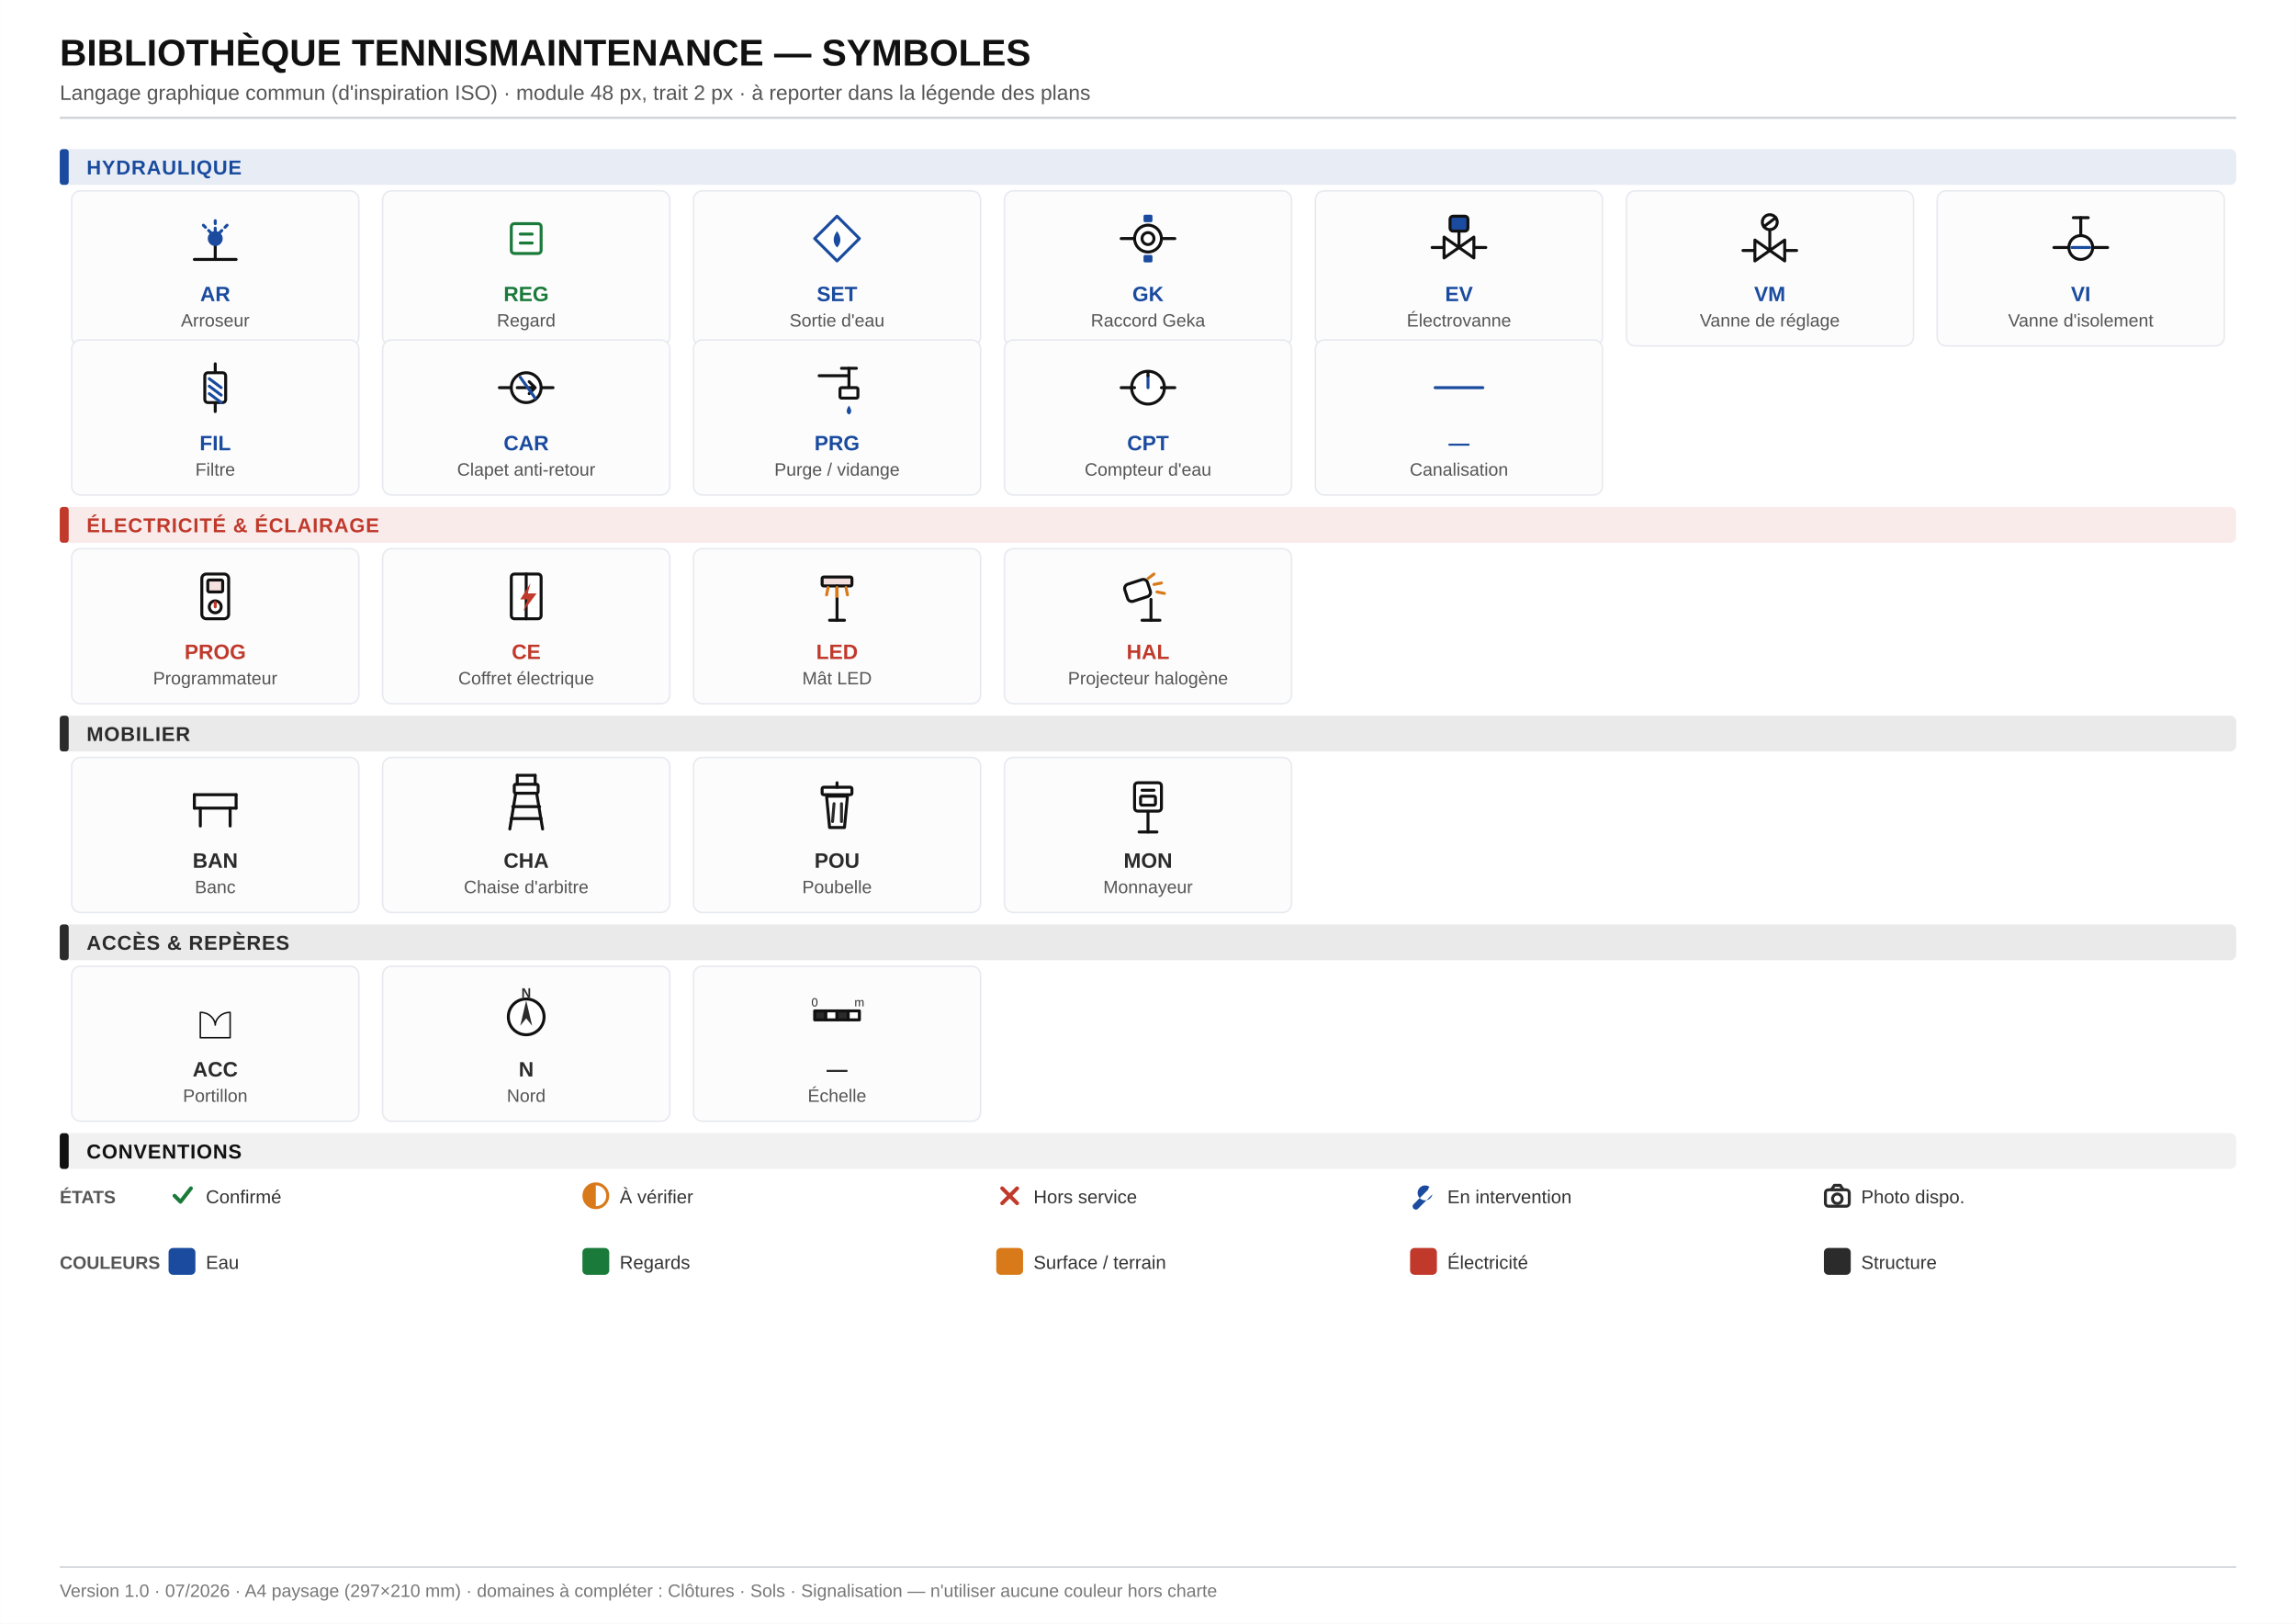
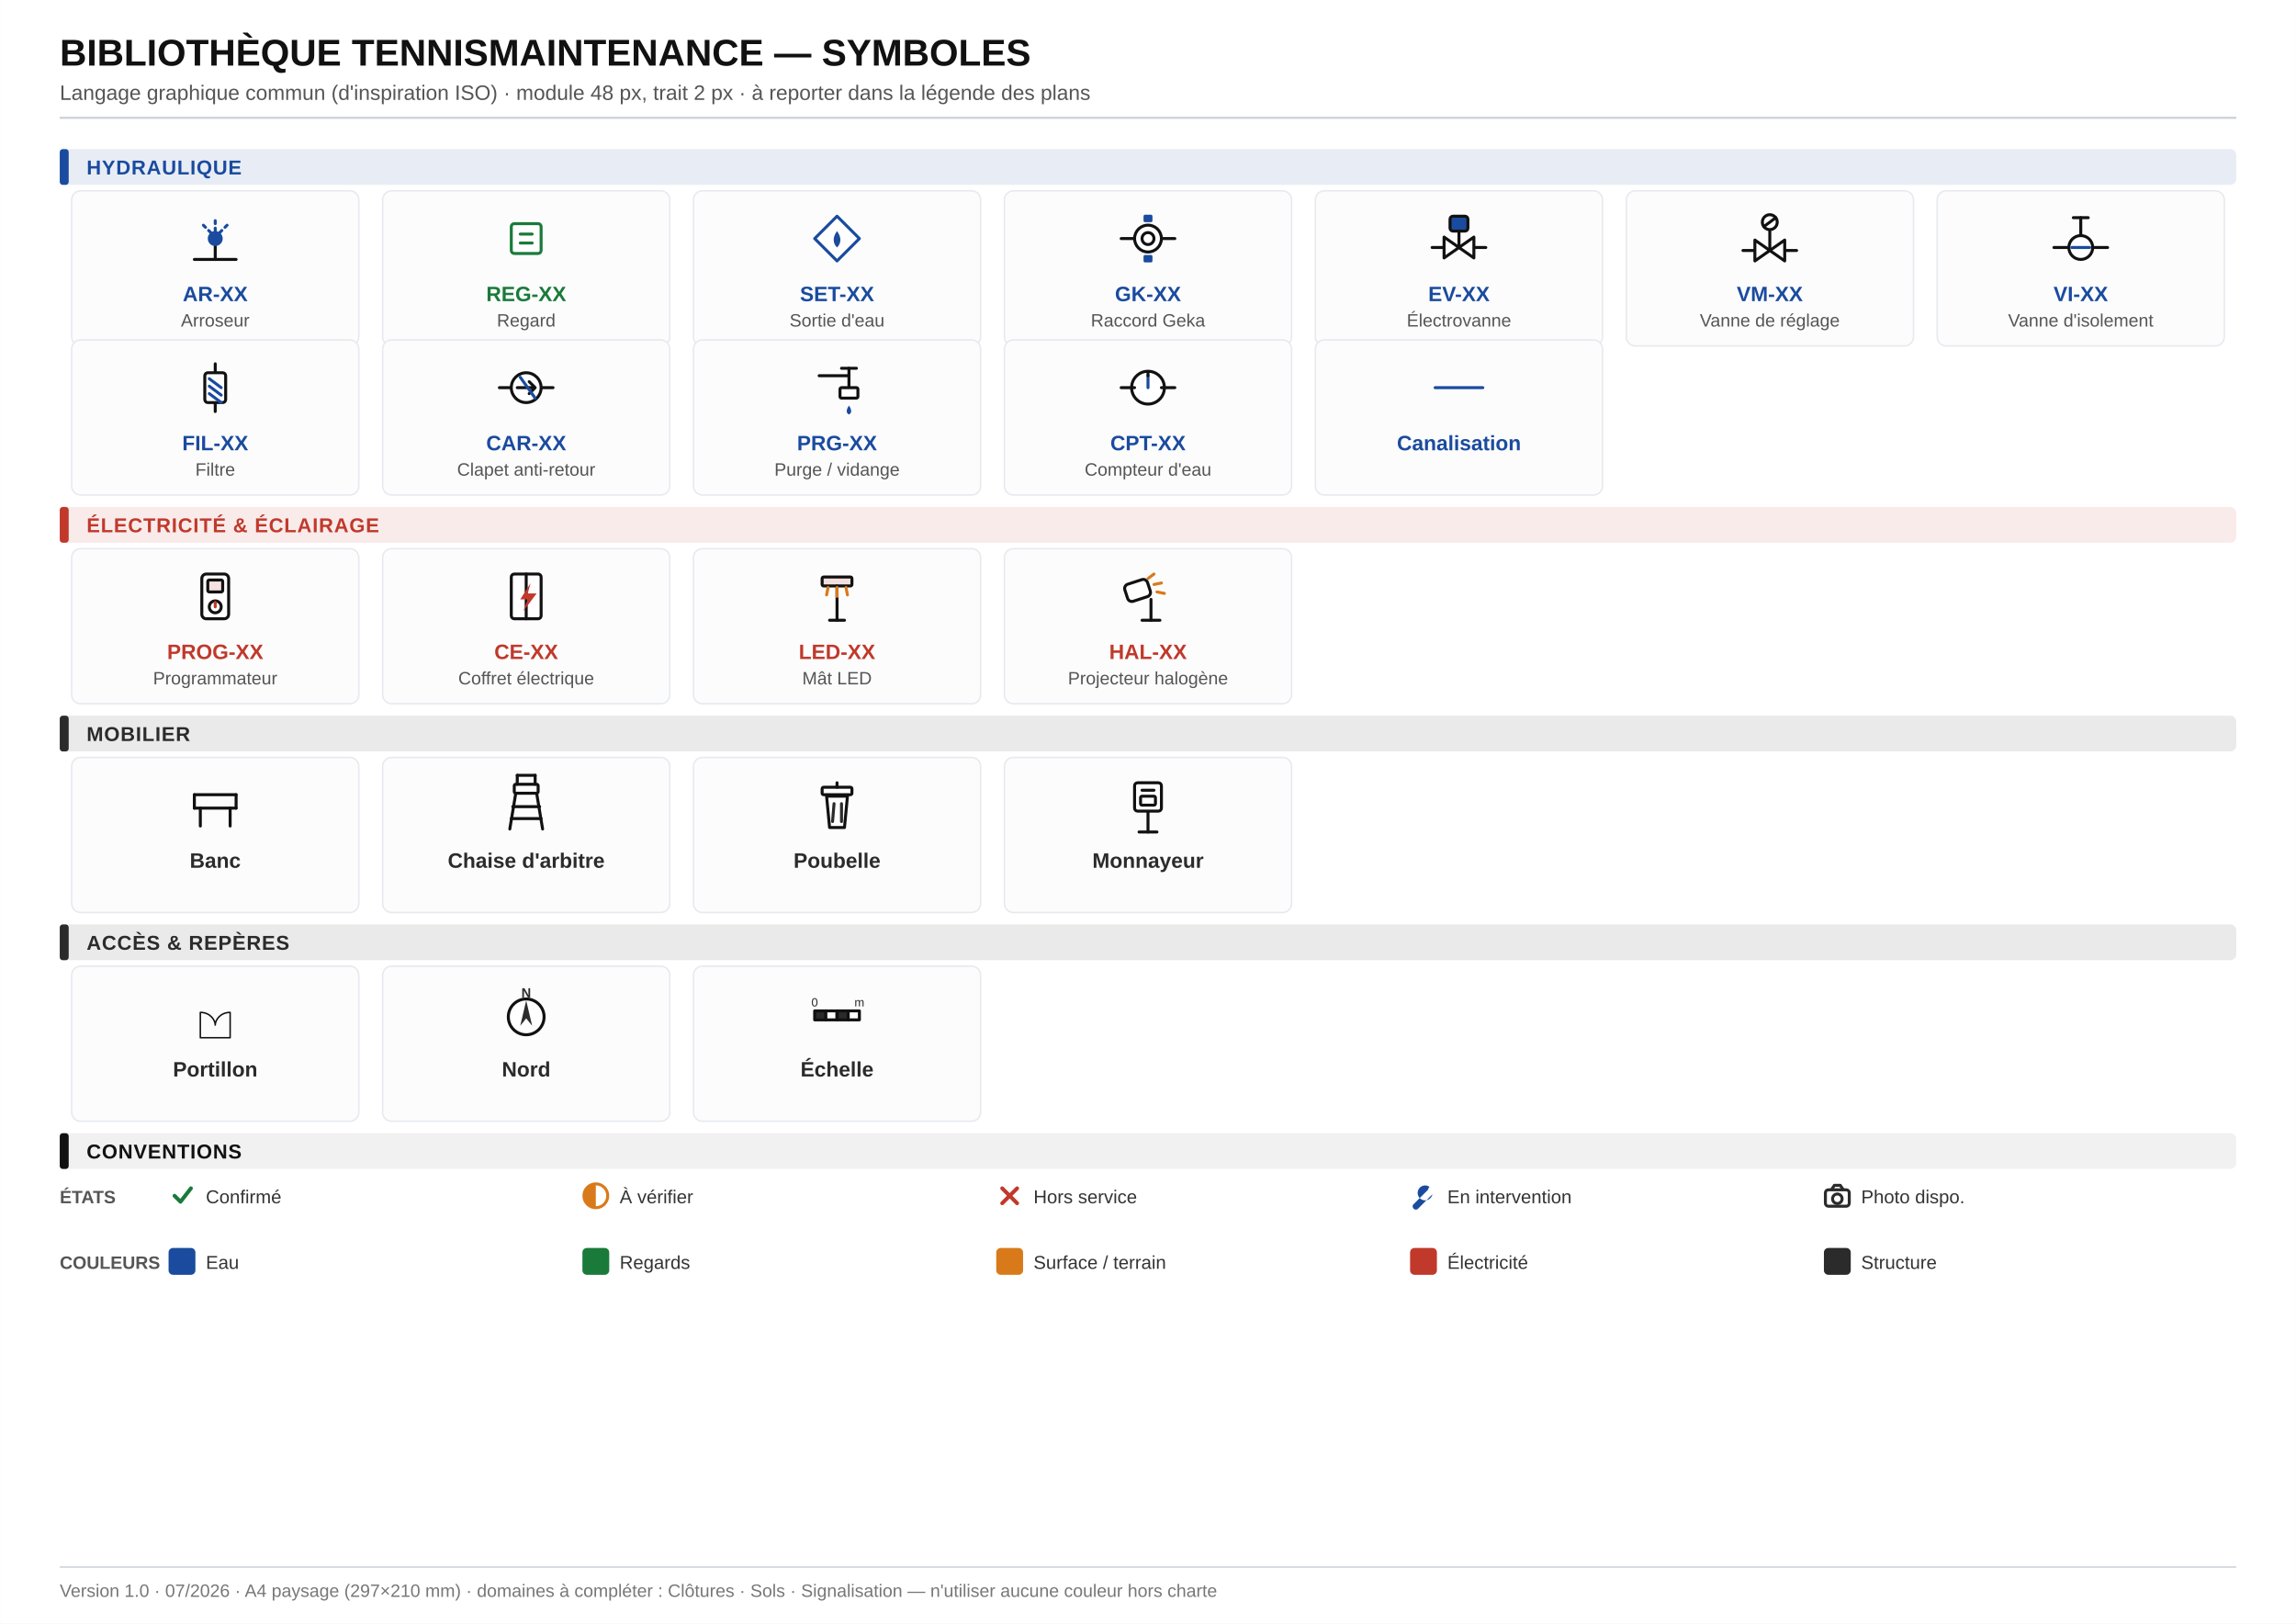
<svg xmlns="http://www.w3.org/2000/svg" width="297mm" height="210mm" viewBox="0 0 1540 1089" font-family="Arial, Helvetica, sans-serif" version="1.1">
  <defs>
    <symbol id="tm-ar" viewBox="0 0 48 48" overflow="visible">
      <g fill="none" stroke="#111111" stroke-width="2" stroke-linecap="round" stroke-linejoin="round">
        <line x1="10" y1="38" x2="38" y2="38" />
        <line x1="24" y1="38" x2="24" y2="27" />
        <circle cx="24" cy="24" r="5" fill="#1a4b9e" stroke="none" />
        <line x1="24" y1="19" x2="24" y2="10" stroke="#1a4b9e" stroke-dasharray="2 3" />
        <line x1="21" y1="20" x2="14" y2="13" stroke="#1a4b9e" stroke-dasharray="2 3" />
        <line x1="27" y1="20" x2="34" y2="13" stroke="#1a4b9e" stroke-dasharray="2 3" />
      </g>
    </symbol>
    <symbol id="tm-reg" viewBox="0 0 48 48" overflow="visible">
      <g fill="none" stroke="#111111" stroke-width="2" stroke-linecap="round" stroke-linejoin="round">
        <rect x="14" y="14" width="20" height="20" rx="2" fill="#ffffff" stroke="#1a7a3a" />
        <line x1="20" y1="21" x2="28" y2="21" stroke="#1a7a3a" />
        <line x1="20" y1="27" x2="28" y2="27" stroke="#1a7a3a" />
      </g>
    </symbol>
    <symbol id="tm-set" viewBox="0 0 48 48" overflow="visible">
      <g fill="none" stroke="#111111" stroke-width="2" stroke-linecap="round" stroke-linejoin="round">
        <path d="M24,9 L39,24 L24,39 L9,24 Z" fill="#ffffff" stroke="#1a4b9e" />
        <path d="M24,19 C27,23 27,27 24,30 C21,27 21,23 24,19 Z" fill="#1a4b9e" stroke="none" />
      </g>
    </symbol>
    <symbol id="tm-gk" viewBox="0 0 48 48" overflow="visible">
      <g fill="none" stroke="#111111" stroke-width="2" stroke-linecap="round" stroke-linejoin="round">
        <line x1="6" y1="24" x2="15" y2="24" />
        <line x1="33" y1="24" x2="42" y2="24" />
        <circle cx="24" cy="24" r="9" fill="#ffffff" stroke="#111111" />
        <circle cx="24" cy="24" r="4" fill="none" stroke="#111111" />
        <rect x="21" y="8" width="6" height="5" rx="1" fill="#1a4b9e" stroke="none" />
        <rect x="21" y="35" width="6" height="5" rx="1" fill="#1a4b9e" stroke="none" />
      </g>
    </symbol>
    <symbol id="tm-ev" viewBox="0 0 48 48" overflow="visible">
      <g fill="none" stroke="#111111" stroke-width="2" stroke-linecap="round" stroke-linejoin="round">
        <line x1="6" y1="30" x2="14" y2="30" />
        <line x1="34" y1="30" x2="42" y2="30" />
        <path d="M14,23 L14,37 L24,30 Z" fill="#ffffff" />
        <path d="M34,23 L34,37 L24,30 Z" fill="#ffffff" />
        <line x1="24" y1="30" x2="24" y2="19" />
        <rect x="18" y="9" width="12" height="10" rx="2" fill="#1a4b9e" stroke="#111111" />
      </g>
    </symbol>
    <symbol id="tm-vm" viewBox="0 0 48 48" overflow="visible">
      <g fill="none" stroke="#111111" stroke-width="2" stroke-linecap="round" stroke-linejoin="round">
        <line x1="6" y1="32" x2="14" y2="32" />
        <line x1="34" y1="32" x2="42" y2="32" />
        <path d="M14,25 L14,39 L24,32 Z" fill="#ffffff" />
        <path d="M34,25 L34,39 L24,32 Z" fill="#ffffff" />
        <line x1="24" y1="32" x2="24" y2="17" />
        <circle cx="24" cy="13" r="5" fill="#ffffff" stroke="#111111" />
        <line x1="20" y1="16" x2="28" y2="10" />
      </g>
    </symbol>
    <symbol id="tm-vi" viewBox="0 0 48 48" overflow="visible">
      <g fill="none" stroke="#111111" stroke-width="2" stroke-linecap="round" stroke-linejoin="round">
        <line x1="6" y1="30" x2="15" y2="30" />
        <line x1="33" y1="30" x2="42" y2="30" />
        <circle cx="24" cy="30" r="8" fill="#ffffff" stroke="#111111" />
        <line x1="18" y1="30" x2="30" y2="30" stroke="#1a4b9e" />
        <line x1="24" y1="22" x2="24" y2="10" />
        <line x1="19" y1="10" x2="29" y2="10" />
      </g>
    </symbol>
    <symbol id="tm-fil" viewBox="0 0 48 48" overflow="visible">
      <g fill="none" stroke="#111111" stroke-width="2" stroke-linecap="round" stroke-linejoin="round">
        <line x1="24" y1="8" x2="24" y2="14" />
        <line x1="24" y1="34" x2="24" y2="40" />
        <rect x="17" y="14" width="14" height="20" rx="2" fill="#ffffff" />
        <line x1="20" y1="18" x2="28" y2="24" stroke="#1a4b9e" />
        <line x1="20" y1="23" x2="28" y2="29" stroke="#1a4b9e" />
        <line x1="20" y1="28" x2="28" y2="34" stroke="#1a4b9e" />
      </g>
    </symbol>
    <symbol id="tm-car" viewBox="0 0 48 48" overflow="visible">
      <g fill="none" stroke="#111111" stroke-width="2" stroke-linecap="round" stroke-linejoin="round">
        <line x1="6" y1="24" x2="16" y2="24" />
        <line x1="32" y1="24" x2="42" y2="24" />
        <circle cx="24" cy="24" r="10" fill="#ffffff" />
        <path d="M18,24 H30 M26,20 L30,24 L26,28" />
        <line x1="20" y1="17" x2="30" y2="31" stroke="#1a4b9e" />
      </g>
    </symbol>
    <symbol id="tm-prg" viewBox="0 0 48 48" overflow="visible">
      <g fill="none" stroke="#111111" stroke-width="2" stroke-linecap="round" stroke-linejoin="round">
        <path d="M12,16 H32 V24" />
        <rect x="26" y="24" width="12" height="7" rx="1" fill="#ffffff" />
        <line x1="32" y1="11" x2="32" y2="16" />
        <line x1="27" y1="11" x2="37" y2="11" />
        <path d="M32,36 C34,39 34,41 32,42 C30,41 30,39 32,36 Z" fill="#1a4b9e" stroke="none" />
      </g>
    </symbol>
    <symbol id="tm-cpt" viewBox="0 0 48 48" overflow="visible">
      <g fill="none" stroke="#111111" stroke-width="2" stroke-linecap="round" stroke-linejoin="round">
        <line x1="6" y1="24" x2="14" y2="24" />
        <line x1="34" y1="24" x2="42" y2="24" />
        <circle cx="24" cy="24" r="11" fill="#ffffff" />
        <line x1="24" y1="24" x2="24" y2="16" stroke="#1a4b9e" />
        <line x1="24" y1="14" x2="24" y2="16" />
        <line x1="35" y1="24" x2="33" y2="24" />
        <line x1="13" y1="24" x2="15" y2="24" />
      </g>
    </symbol>
    <symbol id="tm-can" viewBox="0 0 48 48" overflow="visible">
      <g fill="none" stroke="#111111" stroke-width="2" stroke-linecap="round" stroke-linejoin="round">
        <line x1="8" y1="24" x2="40" y2="24" stroke="#1a4b9e" />
      </g>
    </symbol>
    <symbol id="tm-prog" viewBox="0 0 48 48" overflow="visible">
      <g fill="none" stroke="#111111" stroke-width="2" stroke-linecap="round" stroke-linejoin="round">
        <rect x="15" y="9" width="18" height="30" rx="3" fill="#ffffff" />
        <rect x="19" y="13" width="10" height="8" rx="1" fill="#c0392b" fill-opacity="0.15" stroke="#111111" />
        <circle cx="24" cy="31" r="4" fill="#ffffff" stroke="#111111" />
        <line x1="24" y1="31" x2="24" y2="28" stroke="#c0392b" />
      </g>
    </symbol>
    <symbol id="tm-ce" viewBox="0 0 48 48" overflow="visible">
      <g fill="none" stroke="#111111" stroke-width="2" stroke-linecap="round" stroke-linejoin="round">
        <rect x="14" y="9" width="20" height="30" rx="2" fill="#ffffff" />
        <line x1="24" y1="9" x2="24" y2="39" />
        <path d="M27,15 L20,26 H25 L22,34 L31,22 H25 Z" fill="#c0392b" stroke="none" />
      </g>
    </symbol>
    <symbol id="tm-led" viewBox="0 0 48 48" overflow="visible">
      <g fill="none" stroke="#111111" stroke-width="2" stroke-linecap="round" stroke-linejoin="round">
        <line x1="24" y1="40" x2="24" y2="17" />
        <line x1="19" y1="40" x2="29" y2="40" />
        <rect x="14" y="11" width="20" height="6" rx="1" fill="#c0392b" fill-opacity="0.15" stroke="#111111" />
        <line x1="18" y1="18" x2="17" y2="23" stroke="#d97a1a" />
        <line x1="24" y1="18" x2="24" y2="24" stroke="#d97a1a" />
        <line x1="30" y1="18" x2="31" y2="23" stroke="#d97a1a" />
      </g>
    </symbol>
    <symbol id="tm-hal" viewBox="0 0 48 48" overflow="visible">
      <g fill="none" stroke="#111111" stroke-width="2" stroke-linecap="round" stroke-linejoin="round">
        <line x1="26" y1="40" x2="26" y2="26" />
        <line x1="20" y1="40" x2="32" y2="40" />
        <rect x="9" y="14" width="16" height="12" rx="3" fill="#ffffff" transform="rotate(-18 17 20)" />
        <line x1="24" y1="12" x2="28" y2="9" stroke="#d97a1a" />
        <line x1="28" y1="16" x2="33" y2="15" stroke="#d97a1a" />
        <line x1="30" y1="21" x2="35" y2="22" stroke="#d97a1a" />
      </g>
    </symbol>
    <symbol id="tm-ban" viewBox="0 0 48 48" overflow="visible">
      <g fill="none" stroke="#111111" stroke-width="2" stroke-linecap="round" stroke-linejoin="round">
        <line x1="10" y1="26" x2="38" y2="26" />
        <line x1="10" y1="17" x2="38" y2="17" />
        <line x1="10" y1="17" x2="10" y2="26" />
        <line x1="38" y1="17" x2="38" y2="26" />
        <line x1="14" y1="26" x2="14" y2="38" />
        <line x1="34" y1="26" x2="34" y2="38" />
      </g>
    </symbol>
    <symbol id="tm-cha" viewBox="0 0 48 48" overflow="visible">
      <g fill="none" stroke="#111111" stroke-width="2" stroke-linecap="round" stroke-linejoin="round">
        <rect x="16" y="10" width="16" height="6" rx="1" fill="#ffffff" />
        <line x1="18" y1="10" x2="18" y2="4" />
        <line x1="30" y1="10" x2="30" y2="4" />
        <line x1="18" y1="4" x2="30" y2="4" />
        <line x1="17" y1="16" x2="13" y2="40" />
        <line x1="31" y1="16" x2="35" y2="40" />
        <line x1="15" y1="25" x2="33" y2="25" />
        <line x1="14" y1="33" x2="34" y2="33" />
      </g>
    </symbol>
    <symbol id="tm-pou" viewBox="0 0 48 48" overflow="visible">
      <g fill="none" stroke="#111111" stroke-width="2" stroke-linecap="round" stroke-linejoin="round">
        <path d="M17,18 L31,18 L29,39 L19,39 Z" fill="#ffffff" />
        <rect x="14" y="12" width="20" height="5" rx="1" fill="#ffffff" />
        <line x1="24" y1="12" x2="24" y2="9" />
        <line x1="22" y1="23" x2="21" y2="35" stroke="#2b2b2b" />
        <line x1="27" y1="23" x2="27" y2="35" stroke="#2b2b2b" />
      </g>
    </symbol>
    <symbol id="tm-mon" viewBox="0 0 48 48" overflow="visible">
      <g fill="none" stroke="#111111" stroke-width="2" stroke-linecap="round" stroke-linejoin="round">
        <line x1="24" y1="42" x2="24" y2="28" />
        <line x1="18" y1="42" x2="30" y2="42" />
        <rect x="15" y="9" width="18" height="19" rx="2" fill="#ffffff" />
        <line x1="20" y1="14" x2="28" y2="14" />
        <rect x="19" y="18" width="10" height="6" rx="1" fill="#ffffff" stroke="#111111" />
      </g>
    </symbol>
    <symbol id="tm-acc" viewBox="0 0 48 48" overflow="visible">
      <g fill="none" stroke="#111111" stroke-width="2" stroke-linecap="round" stroke-linejoin="round">
        <g transform="translate(14,40) scale(0.5)">
          <path d="M0,0 L0,-34 C13,-34 20,-24 20,-17 C20,-24 27,-34 40,-34 L40,0 Z" fill="none" stroke="#111111" />
        </g>
      </g>
    </symbol>
    <symbol id="tm-nord" viewBox="0 0 48 48" overflow="visible">
      <g fill="none" stroke="#111111" stroke-width="2" stroke-linecap="round" stroke-linejoin="round">
        <circle cx="24" cy="26" r="12" fill="#ffffff" />
        <path d="M24,15 L28,32 L24,27 L20,32 Z" fill="#2b2b2b" stroke="none" />
        <text x="24" y="13" text-anchor="middle" font-size="9" font-weight="bold" fill="#2b2b2b" stroke="none" font-family="Arial">N</text>
      </g>
    </symbol>
    <symbol id="tm-ech" viewBox="0 0 48 48" overflow="visible">
      <g fill="none" stroke="#111111" stroke-width="2" stroke-linecap="round" stroke-linejoin="round">
        <rect x="9" y="22" width="7.5" height="6" fill="#2b2b2b" stroke="#111111" />
        <rect x="16.5" y="22" width="7.5" height="6" fill="#ffffff" stroke="#111111" />
        <rect x="24" y="22" width="7.5" height="6" fill="#2b2b2b" stroke="#111111" />
        <rect x="31.5" y="22" width="7.5" height="6" fill="#ffffff" stroke="#111111" />
        <text x="9" y="19" text-anchor="middle" font-size="8" fill="#2b2b2b" stroke="none" font-family="Arial">0</text>
        <text x="39" y="19" text-anchor="middle" font-size="8" fill="#2b2b2b" stroke="none" font-family="Arial">m</text>
      </g>
    </symbol>
    <symbol id="tm-etat-confirme" viewBox="-12 -12 24 24" overflow="visible">
      <path d="M-5,0 L-1,4 L6,-5" fill="none" stroke="#1a7a3a" stroke-width="2.6" stroke-linecap="round" stroke-linejoin="round" />
    </symbol>
    <symbol id="tm-etat-verifier" viewBox="-12 -12 24 24" overflow="visible">
      <circle r="8" fill="none" stroke="#d97a1a" stroke-width="2" />
      <path d="M0,-8 A8,8 0 0 0 0,8 Z" fill="#d97a1a" stroke="none" />
    </symbol>
    <symbol id="tm-etat-hs" viewBox="-12 -12 24 24" overflow="visible">
      <path d="M-5,-5 L5,5 M5,-5 L-5,5" stroke="#c0392b" stroke-width="2.6" stroke-linecap="round" />
    </symbol>
    <symbol id="tm-etat-interv" viewBox="-12 -12 24 24" overflow="visible">
      <path d="M4,-6 A5,5 0 1 0 6,-1 L-4,9 A2.2,2.2 0 0 1 -7,6 L3,-4 A5,5 0 0 1 4,-6 Z" fill="#1a4b9e" stroke="none" />
    </symbol>
    <symbol id="tm-etat-photo" viewBox="-12 -12 24 24" overflow="visible">
      <rect x="-8" y="-4" width="16" height="11" rx="2" fill="none" stroke="#2b2b2b" stroke-width="2" />
      <path d="M-4,-4 L-2,-7 L2,-7 L4,-4" fill="none" stroke="#2b2b2b" stroke-width="2" stroke-linejoin="round" />
      <circle cx="0" cy="2" r="3.2" fill="none" stroke="#2b2b2b" stroke-width="2" />
    </symbol>
  </defs>
  <rect x="0" y="0" width="1540" height="1089" fill="#ffffff" />
  <text x="40" y="44" font-size="25" font-weight="bold" fill="#111111">BIBLIOTHÈQUE TENNISMAINTENANCE — SYMBOLES</text>
  <text x="40" y="67" font-size="14" fill="#555555">Langage graphique commun (d'inspiration ISO) · module 48 px, trait 2 px · à reporter dans la légende des plans</text>
  <line x1="40" y1="79" x2="1500" y2="79" stroke="#cfd4da" stroke-width="1.5" />
  <rect x="40" y="100" width="1460" height="24" rx="4" fill="#1a4b9e" fill-opacity="0.10" />
  <rect x="40" y="100" width="6" height="24" rx="2" fill="#1a4b9e" />
  <text x="58" y="117" font-size="13.5" font-weight="bold" fill="#1a4b9e" letter-spacing="0.5">HYDRAULIQUE</text>
  <rect x="48.0" y="128.0" width="192.6" height="104" rx="6" fill="#fcfcfd" stroke="#e6e9ee" />
  <g>
    <use href="#tm-ar" x="120.3" y="136.0" width="48" height="48" />
-   </g>
-   <text x="144.3" y="202.0" text-anchor="middle" font-size="14" font-weight="bold" fill="#1a4b9e">AR</text>
-   <text x="144.3" y="219.0" text-anchor="middle" font-size="12" fill="#555555">Arroseur</text>
+     <text x="144.3" y="202.0" text-anchor="middle" font-size="14" font-weight="bold" fill="#1a4b9e">AR-XX</text>
+     <text x="144.3" y="219.0" text-anchor="middle" font-size="12" fill="#555555">Arroseur</text>
+   </g>
  <rect x="256.6" y="128.0" width="192.6" height="104" rx="6" fill="#fcfcfd" stroke="#e6e9ee" />
  <g>
    <use href="#tm-reg" x="328.9" y="136.0" width="48" height="48" />
-   </g>
-   <text x="352.9" y="202.0" text-anchor="middle" font-size="14" font-weight="bold" fill="#1a7a3a">REG</text>
-   <text x="352.9" y="219.0" text-anchor="middle" font-size="12" fill="#555555">Regard</text>
+     <text x="352.9" y="202.0" text-anchor="middle" font-size="14" font-weight="bold" fill="#1a7a3a">REG-XX</text>
+     <text x="352.9" y="219.0" text-anchor="middle" font-size="12" fill="#555555">Regard</text>
+   </g>
  <rect x="465.1" y="128.0" width="192.6" height="104" rx="6" fill="#fcfcfd" stroke="#e6e9ee" />
  <g>
    <use href="#tm-set" x="537.4" y="136.0" width="48" height="48" />
-   </g>
-   <text x="561.4" y="202.0" text-anchor="middle" font-size="14" font-weight="bold" fill="#1a4b9e">SET</text>
-   <text x="561.4" y="219.0" text-anchor="middle" font-size="12" fill="#555555">Sortie d'eau</text>
+     <text x="561.4" y="202.0" text-anchor="middle" font-size="14" font-weight="bold" fill="#1a4b9e">SET-XX</text>
+     <text x="561.4" y="219.0" text-anchor="middle" font-size="12" fill="#555555">Sortie d'eau</text>
+   </g>
  <rect x="673.7" y="128.0" width="192.6" height="104" rx="6" fill="#fcfcfd" stroke="#e6e9ee" />
  <g>
    <use href="#tm-gk" x="746.0" y="136.0" width="48" height="48" />
-   </g>
-   <text x="770.0" y="202.0" text-anchor="middle" font-size="14" font-weight="bold" fill="#1a4b9e">GK</text>
-   <text x="770.0" y="219.0" text-anchor="middle" font-size="12" fill="#555555">Raccord Geka</text>
+     <text x="770.0" y="202.0" text-anchor="middle" font-size="14" font-weight="bold" fill="#1a4b9e">GK-XX</text>
+     <text x="770.0" y="219.0" text-anchor="middle" font-size="12" fill="#555555">Raccord Geka</text>
+   </g>
  <rect x="882.3" y="128.0" width="192.6" height="104" rx="6" fill="#fcfcfd" stroke="#e6e9ee" />
  <g>
    <use href="#tm-ev" x="954.6" y="136.0" width="48" height="48" />
-   </g>
-   <text x="978.6" y="202.0" text-anchor="middle" font-size="14" font-weight="bold" fill="#1a4b9e">EV</text>
-   <text x="978.6" y="219.0" text-anchor="middle" font-size="12" fill="#555555">Électrovanne</text>
+     <text x="978.6" y="202.0" text-anchor="middle" font-size="14" font-weight="bold" fill="#1a4b9e">EV-XX</text>
+     <text x="978.6" y="219.0" text-anchor="middle" font-size="12" fill="#555555">Électrovanne</text>
+   </g>
  <rect x="1090.9" y="128.0" width="192.6" height="104" rx="6" fill="#fcfcfd" stroke="#e6e9ee" />
  <g>
    <use href="#tm-vm" x="1163.1" y="136.0" width="48" height="48" />
-   </g>
-   <text x="1187.1" y="202.0" text-anchor="middle" font-size="14" font-weight="bold" fill="#1a4b9e">VM</text>
-   <text x="1187.1" y="219.0" text-anchor="middle" font-size="12" fill="#555555">Vanne de réglage</text>
+     <text x="1187.1" y="202.0" text-anchor="middle" font-size="14" font-weight="bold" fill="#1a4b9e">VM-XX</text>
+     <text x="1187.1" y="219.0" text-anchor="middle" font-size="12" fill="#555555">Vanne de réglage</text>
+   </g>
  <rect x="1299.4" y="128.0" width="192.6" height="104" rx="6" fill="#fcfcfd" stroke="#e6e9ee" />
  <g>
    <use href="#tm-vi" x="1371.7" y="136.0" width="48" height="48" />
-   </g>
-   <text x="1395.7" y="202.0" text-anchor="middle" font-size="14" font-weight="bold" fill="#1a4b9e">VI</text>
-   <text x="1395.7" y="219.0" text-anchor="middle" font-size="12" fill="#555555">Vanne d'isolement</text>
+     <text x="1395.7" y="202.0" text-anchor="middle" font-size="14" font-weight="bold" fill="#1a4b9e">VI-XX</text>
+     <text x="1395.7" y="219.0" text-anchor="middle" font-size="12" fill="#555555">Vanne d'isolement</text>
+   </g>
  <rect x="48.0" y="228.0" width="192.6" height="104" rx="6" fill="#fcfcfd" stroke="#e6e9ee" />
  <g>
    <use href="#tm-fil" x="120.3" y="236.0" width="48" height="48" />
-   </g>
-   <text x="144.3" y="302.0" text-anchor="middle" font-size="14" font-weight="bold" fill="#1a4b9e">FIL</text>
-   <text x="144.3" y="319.0" text-anchor="middle" font-size="12" fill="#555555">Filtre</text>
+     <text x="144.3" y="302.0" text-anchor="middle" font-size="14" font-weight="bold" fill="#1a4b9e">FIL-XX</text>
+     <text x="144.3" y="319.0" text-anchor="middle" font-size="12" fill="#555555">Filtre</text>
+   </g>
  <rect x="256.6" y="228.0" width="192.6" height="104" rx="6" fill="#fcfcfd" stroke="#e6e9ee" />
  <g>
    <use href="#tm-car" x="328.9" y="236.0" width="48" height="48" />
-   </g>
-   <text x="352.9" y="302.0" text-anchor="middle" font-size="14" font-weight="bold" fill="#1a4b9e">CAR</text>
-   <text x="352.9" y="319.0" text-anchor="middle" font-size="12" fill="#555555">Clapet anti-retour</text>
+     <text x="352.9" y="302.0" text-anchor="middle" font-size="14" font-weight="bold" fill="#1a4b9e">CAR-XX</text>
+     <text x="352.9" y="319.0" text-anchor="middle" font-size="12" fill="#555555">Clapet anti-retour</text>
+   </g>
  <rect x="465.1" y="228.0" width="192.6" height="104" rx="6" fill="#fcfcfd" stroke="#e6e9ee" />
  <g>
    <use href="#tm-prg" x="537.4" y="236.0" width="48" height="48" />
-   </g>
-   <text x="561.4" y="302.0" text-anchor="middle" font-size="14" font-weight="bold" fill="#1a4b9e">PRG</text>
-   <text x="561.4" y="319.0" text-anchor="middle" font-size="12" fill="#555555">Purge / vidange</text>
+     <text x="561.4" y="302.0" text-anchor="middle" font-size="14" font-weight="bold" fill="#1a4b9e">PRG-XX</text>
+     <text x="561.4" y="319.0" text-anchor="middle" font-size="12" fill="#555555">Purge / vidange</text>
+   </g>
  <rect x="673.7" y="228.0" width="192.6" height="104" rx="6" fill="#fcfcfd" stroke="#e6e9ee" />
  <g>
    <use href="#tm-cpt" x="746.0" y="236.0" width="48" height="48" />
-   </g>
-   <text x="770.0" y="302.0" text-anchor="middle" font-size="14" font-weight="bold" fill="#1a4b9e">CPT</text>
-   <text x="770.0" y="319.0" text-anchor="middle" font-size="12" fill="#555555">Compteur d'eau</text>
+     <text x="770.0" y="302.0" text-anchor="middle" font-size="14" font-weight="bold" fill="#1a4b9e">CPT-XX</text>
+     <text x="770.0" y="319.0" text-anchor="middle" font-size="12" fill="#555555">Compteur d'eau</text>
+   </g>
  <rect x="882.3" y="228.0" width="192.6" height="104" rx="6" fill="#fcfcfd" stroke="#e6e9ee" />
  <g>
    <use href="#tm-can" x="954.6" y="236.0" width="48" height="48" />
-   </g>
-   <text x="978.6" y="302.0" text-anchor="middle" font-size="14" font-weight="bold" fill="#1a4b9e">—</text>
-   <text x="978.6" y="319.0" text-anchor="middle" font-size="12" fill="#555555">Canalisation</text>
+     <text x="978.6" y="302.0" text-anchor="middle" font-size="14" font-weight="bold" fill="#1a4b9e">Canalisation</text>
+   </g>
  <rect x="40" y="340" width="1460" height="24" rx="4" fill="#c0392b" fill-opacity="0.10" />
  <rect x="40" y="340" width="6" height="24" rx="2" fill="#c0392b" />
  <text x="58" y="357" font-size="13.5" font-weight="bold" fill="#c0392b" letter-spacing="0.5">ÉLECTRICITÉ &amp; ÉCLAIRAGE</text>
  <rect x="48.0" y="368.0" width="192.6" height="104" rx="6" fill="#fcfcfd" stroke="#e6e9ee" />
  <g>
    <use href="#tm-prog" x="120.3" y="376.0" width="48" height="48" />
-   </g>
-   <text x="144.3" y="442.0" text-anchor="middle" font-size="14" font-weight="bold" fill="#c0392b">PROG</text>
-   <text x="144.3" y="459.0" text-anchor="middle" font-size="12" fill="#555555">Programmateur</text>
+     <text x="144.3" y="442.0" text-anchor="middle" font-size="14" font-weight="bold" fill="#c0392b">PROG-XX</text>
+     <text x="144.3" y="459.0" text-anchor="middle" font-size="12" fill="#555555">Programmateur</text>
+   </g>
  <rect x="256.6" y="368.0" width="192.6" height="104" rx="6" fill="#fcfcfd" stroke="#e6e9ee" />
  <g>
    <use href="#tm-ce" x="328.9" y="376.0" width="48" height="48" />
-   </g>
-   <text x="352.9" y="442.0" text-anchor="middle" font-size="14" font-weight="bold" fill="#c0392b">CE</text>
-   <text x="352.9" y="459.0" text-anchor="middle" font-size="12" fill="#555555">Coffret électrique</text>
+     <text x="352.9" y="442.0" text-anchor="middle" font-size="14" font-weight="bold" fill="#c0392b">CE-XX</text>
+     <text x="352.9" y="459.0" text-anchor="middle" font-size="12" fill="#555555">Coffret électrique</text>
+   </g>
  <rect x="465.1" y="368.0" width="192.6" height="104" rx="6" fill="#fcfcfd" stroke="#e6e9ee" />
  <g>
    <use href="#tm-led" x="537.4" y="376.0" width="48" height="48" />
-   </g>
-   <text x="561.4" y="442.0" text-anchor="middle" font-size="14" font-weight="bold" fill="#c0392b">LED</text>
-   <text x="561.4" y="459.0" text-anchor="middle" font-size="12" fill="#555555">Mât LED</text>
+     <text x="561.4" y="442.0" text-anchor="middle" font-size="14" font-weight="bold" fill="#c0392b">LED-XX</text>
+     <text x="561.4" y="459.0" text-anchor="middle" font-size="12" fill="#555555">Mât LED</text>
+   </g>
  <rect x="673.7" y="368.0" width="192.6" height="104" rx="6" fill="#fcfcfd" stroke="#e6e9ee" />
  <g>
    <use href="#tm-hal" x="746.0" y="376.0" width="48" height="48" />
-   </g>
-   <text x="770.0" y="442.0" text-anchor="middle" font-size="14" font-weight="bold" fill="#c0392b">HAL</text>
-   <text x="770.0" y="459.0" text-anchor="middle" font-size="12" fill="#555555">Projecteur halogène</text>
+     <text x="770.0" y="442.0" text-anchor="middle" font-size="14" font-weight="bold" fill="#c0392b">HAL-XX</text>
+     <text x="770.0" y="459.0" text-anchor="middle" font-size="12" fill="#555555">Projecteur halogène</text>
+   </g>
  <rect x="40" y="480" width="1460" height="24" rx="4" fill="#2b2b2b" fill-opacity="0.10" />
  <rect x="40" y="480" width="6" height="24" rx="2" fill="#2b2b2b" />
  <text x="58" y="497" font-size="13.5" font-weight="bold" fill="#2b2b2b" letter-spacing="0.5">MOBILIER</text>
  <rect x="48.0" y="508.0" width="192.6" height="104" rx="6" fill="#fcfcfd" stroke="#e6e9ee" />
  <g>
    <use href="#tm-ban" x="120.3" y="516.0" width="48" height="48" />
-   </g>
-   <text x="144.3" y="582.0" text-anchor="middle" font-size="14" font-weight="bold" fill="#2b2b2b">BAN</text>
-   <text x="144.3" y="599.0" text-anchor="middle" font-size="12" fill="#555555">Banc</text>
+     <text x="144.3" y="582.0" text-anchor="middle" font-size="14" font-weight="bold" fill="#2b2b2b">Banc</text>
+   </g>
  <rect x="256.6" y="508.0" width="192.6" height="104" rx="6" fill="#fcfcfd" stroke="#e6e9ee" />
  <g>
    <use href="#tm-cha" x="328.9" y="516.0" width="48" height="48" />
-   </g>
-   <text x="352.9" y="582.0" text-anchor="middle" font-size="14" font-weight="bold" fill="#2b2b2b">CHA</text>
-   <text x="352.9" y="599.0" text-anchor="middle" font-size="12" fill="#555555">Chaise d'arbitre</text>
+     <text x="352.9" y="582.0" text-anchor="middle" font-size="14" font-weight="bold" fill="#2b2b2b">Chaise d'arbitre</text>
+   </g>
  <rect x="465.1" y="508.0" width="192.6" height="104" rx="6" fill="#fcfcfd" stroke="#e6e9ee" />
  <g>
    <use href="#tm-pou" x="537.4" y="516.0" width="48" height="48" />
-   </g>
-   <text x="561.4" y="582.0" text-anchor="middle" font-size="14" font-weight="bold" fill="#2b2b2b">POU</text>
-   <text x="561.4" y="599.0" text-anchor="middle" font-size="12" fill="#555555">Poubelle</text>
+     <text x="561.4" y="582.0" text-anchor="middle" font-size="14" font-weight="bold" fill="#2b2b2b">Poubelle</text>
+   </g>
  <rect x="673.7" y="508.0" width="192.6" height="104" rx="6" fill="#fcfcfd" stroke="#e6e9ee" />
  <g>
    <use href="#tm-mon" x="746.0" y="516.0" width="48" height="48" />
-   </g>
-   <text x="770.0" y="582.0" text-anchor="middle" font-size="14" font-weight="bold" fill="#2b2b2b">MON</text>
-   <text x="770.0" y="599.0" text-anchor="middle" font-size="12" fill="#555555">Monnayeur</text>
+     <text x="770.0" y="582.0" text-anchor="middle" font-size="14" font-weight="bold" fill="#2b2b2b">Monnayeur</text>
+   </g>
  <rect x="40" y="620" width="1460" height="24" rx="4" fill="#2b2b2b" fill-opacity="0.10" />
  <rect x="40" y="620" width="6" height="24" rx="2" fill="#2b2b2b" />
  <text x="58" y="637" font-size="13.5" font-weight="bold" fill="#2b2b2b" letter-spacing="0.5">ACCÈS &amp; REPÈRES</text>
  <rect x="48.0" y="648.0" width="192.6" height="104" rx="6" fill="#fcfcfd" stroke="#e6e9ee" />
  <g>
    <use href="#tm-acc" x="120.3" y="656.0" width="48" height="48" />
-   </g>
-   <text x="144.3" y="722.0" text-anchor="middle" font-size="14" font-weight="bold" fill="#2b2b2b">ACC</text>
-   <text x="144.3" y="739.0" text-anchor="middle" font-size="12" fill="#555555">Portillon</text>
+     <text x="144.3" y="722.0" text-anchor="middle" font-size="14" font-weight="bold" fill="#2b2b2b">Portillon</text>
+   </g>
  <rect x="256.6" y="648.0" width="192.6" height="104" rx="6" fill="#fcfcfd" stroke="#e6e9ee" />
  <g>
    <use href="#tm-nord" x="328.9" y="656.0" width="48" height="48" />
-   </g>
-   <text x="352.9" y="722.0" text-anchor="middle" font-size="14" font-weight="bold" fill="#2b2b2b">N</text>
-   <text x="352.9" y="739.0" text-anchor="middle" font-size="12" fill="#555555">Nord</text>
+     <text x="352.9" y="722.0" text-anchor="middle" font-size="14" font-weight="bold" fill="#2b2b2b">Nord</text>
+   </g>
  <rect x="465.1" y="648.0" width="192.6" height="104" rx="6" fill="#fcfcfd" stroke="#e6e9ee" />
  <g>
    <use href="#tm-ech" x="537.4" y="656.0" width="48" height="48" />
-   </g>
-   <text x="561.4" y="722.0" text-anchor="middle" font-size="14" font-weight="bold" fill="#2b2b2b">—</text>
-   <text x="561.4" y="739.0" text-anchor="middle" font-size="12" fill="#555555">Échelle</text>
+     <text x="561.4" y="722.0" text-anchor="middle" font-size="14" font-weight="bold" fill="#2b2b2b">Échelle</text>
+   </g>
  <rect x="40" y="760" width="1460" height="24" rx="4" fill="#111111" fill-opacity="0.06" />
  <rect x="40" y="760" width="6" height="24" rx="2" fill="#111111" />
  <text x="58" y="777" font-size="13.5" font-weight="bold" fill="#111111" letter-spacing="0.5">CONVENTIONS</text>
  <text x="40" y="807" font-size="12" font-weight="bold" fill="#555555">ÉTATS</text>
  <g>
    <use href="#tm-etat-confirme" x="110.0" y="790" width="24" height="24" />
  </g>
  <text x="138.0" y="807" font-size="12.5" fill="#333333">Confirmé</text>
  <g>
    <use href="#tm-etat-verifier" x="387.6" y="790" width="24" height="24" />
  </g>
  <text x="415.6" y="807" font-size="12.5" fill="#333333">À vérifier</text>
  <g>
    <use href="#tm-etat-hs" x="665.2" y="790" width="24" height="24" />
  </g>
  <text x="693.2" y="807" font-size="12.5" fill="#333333">Hors service</text>
  <g>
    <use href="#tm-etat-interv" x="942.8" y="790" width="24" height="24" />
  </g>
  <text x="970.8" y="807" font-size="12.5" fill="#333333">En intervention</text>
  <g>
    <use href="#tm-etat-photo" x="1220.4" y="790" width="24" height="24" />
  </g>
  <text x="1248.4" y="807" font-size="12.5" fill="#333333">Photo dispo.</text>
  <text x="40" y="851" font-size="12" font-weight="bold" fill="#555555">COULEURS</text>
  <rect x="113.0" y="837" width="18" height="18" rx="3" fill="#1a4b9e" />
  <text x="138.0" y="851" font-size="12.5" fill="#333333">Eau</text>
  <rect x="390.6" y="837" width="18" height="18" rx="3" fill="#1a7a3a" />
  <text x="415.6" y="851" font-size="12.5" fill="#333333">Regards</text>
  <rect x="668.2" y="837" width="18" height="18" rx="3" fill="#d97a1a" />
  <text x="693.2" y="851" font-size="12.5" fill="#333333">Surface / terrain</text>
  <rect x="945.8" y="837" width="18" height="18" rx="3" fill="#c0392b" />
  <text x="970.8" y="851" font-size="12.5" fill="#333333">Électricité</text>
  <rect x="1223.4" y="837" width="18" height="18" rx="3" fill="#2b2b2b" />
  <text x="1248.4" y="851" font-size="12.5" fill="#333333">Structure</text>
  <line x1="40" y1="1051" x2="1500" y2="1051" stroke="#cfd4da" stroke-width="1" />
  <text x="40" y="1071" font-size="12" fill="#777777">Version 1.0 · 07/2026 · A4 paysage (297×210 mm) · domaines à compléter : Clôtures · Sols · Signalisation — n'utiliser aucune couleur hors charte</text>
</svg>
